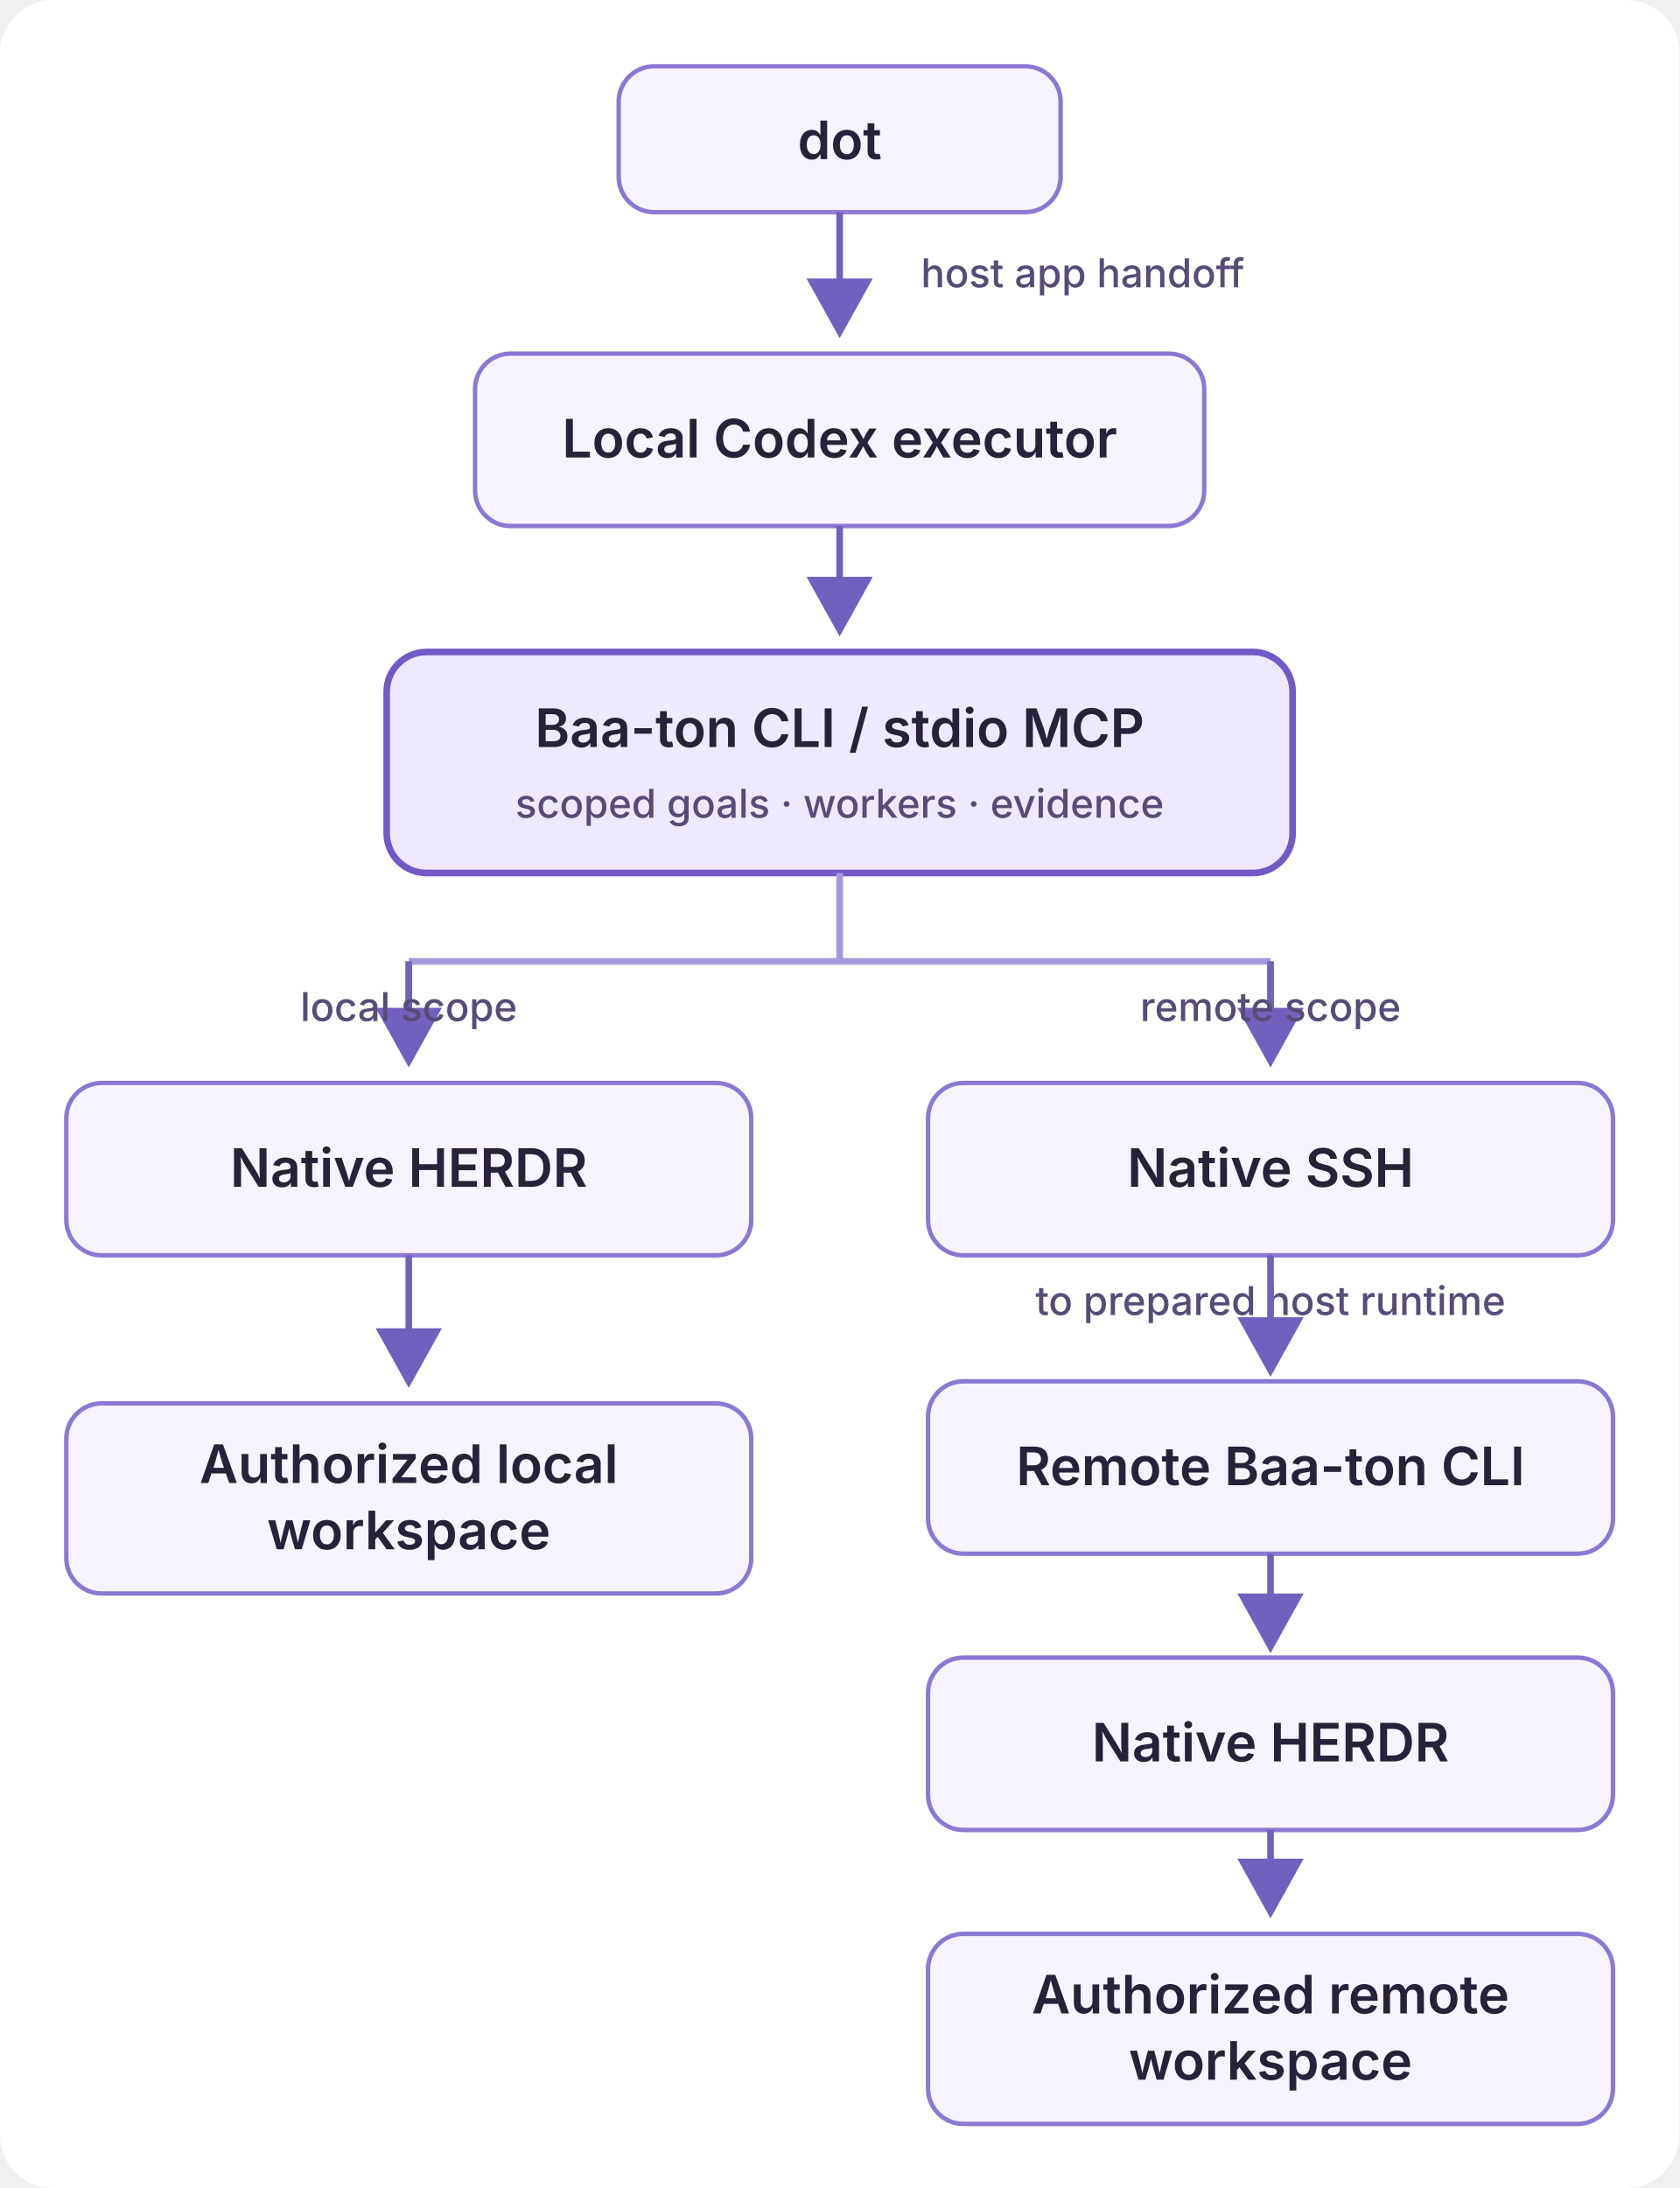
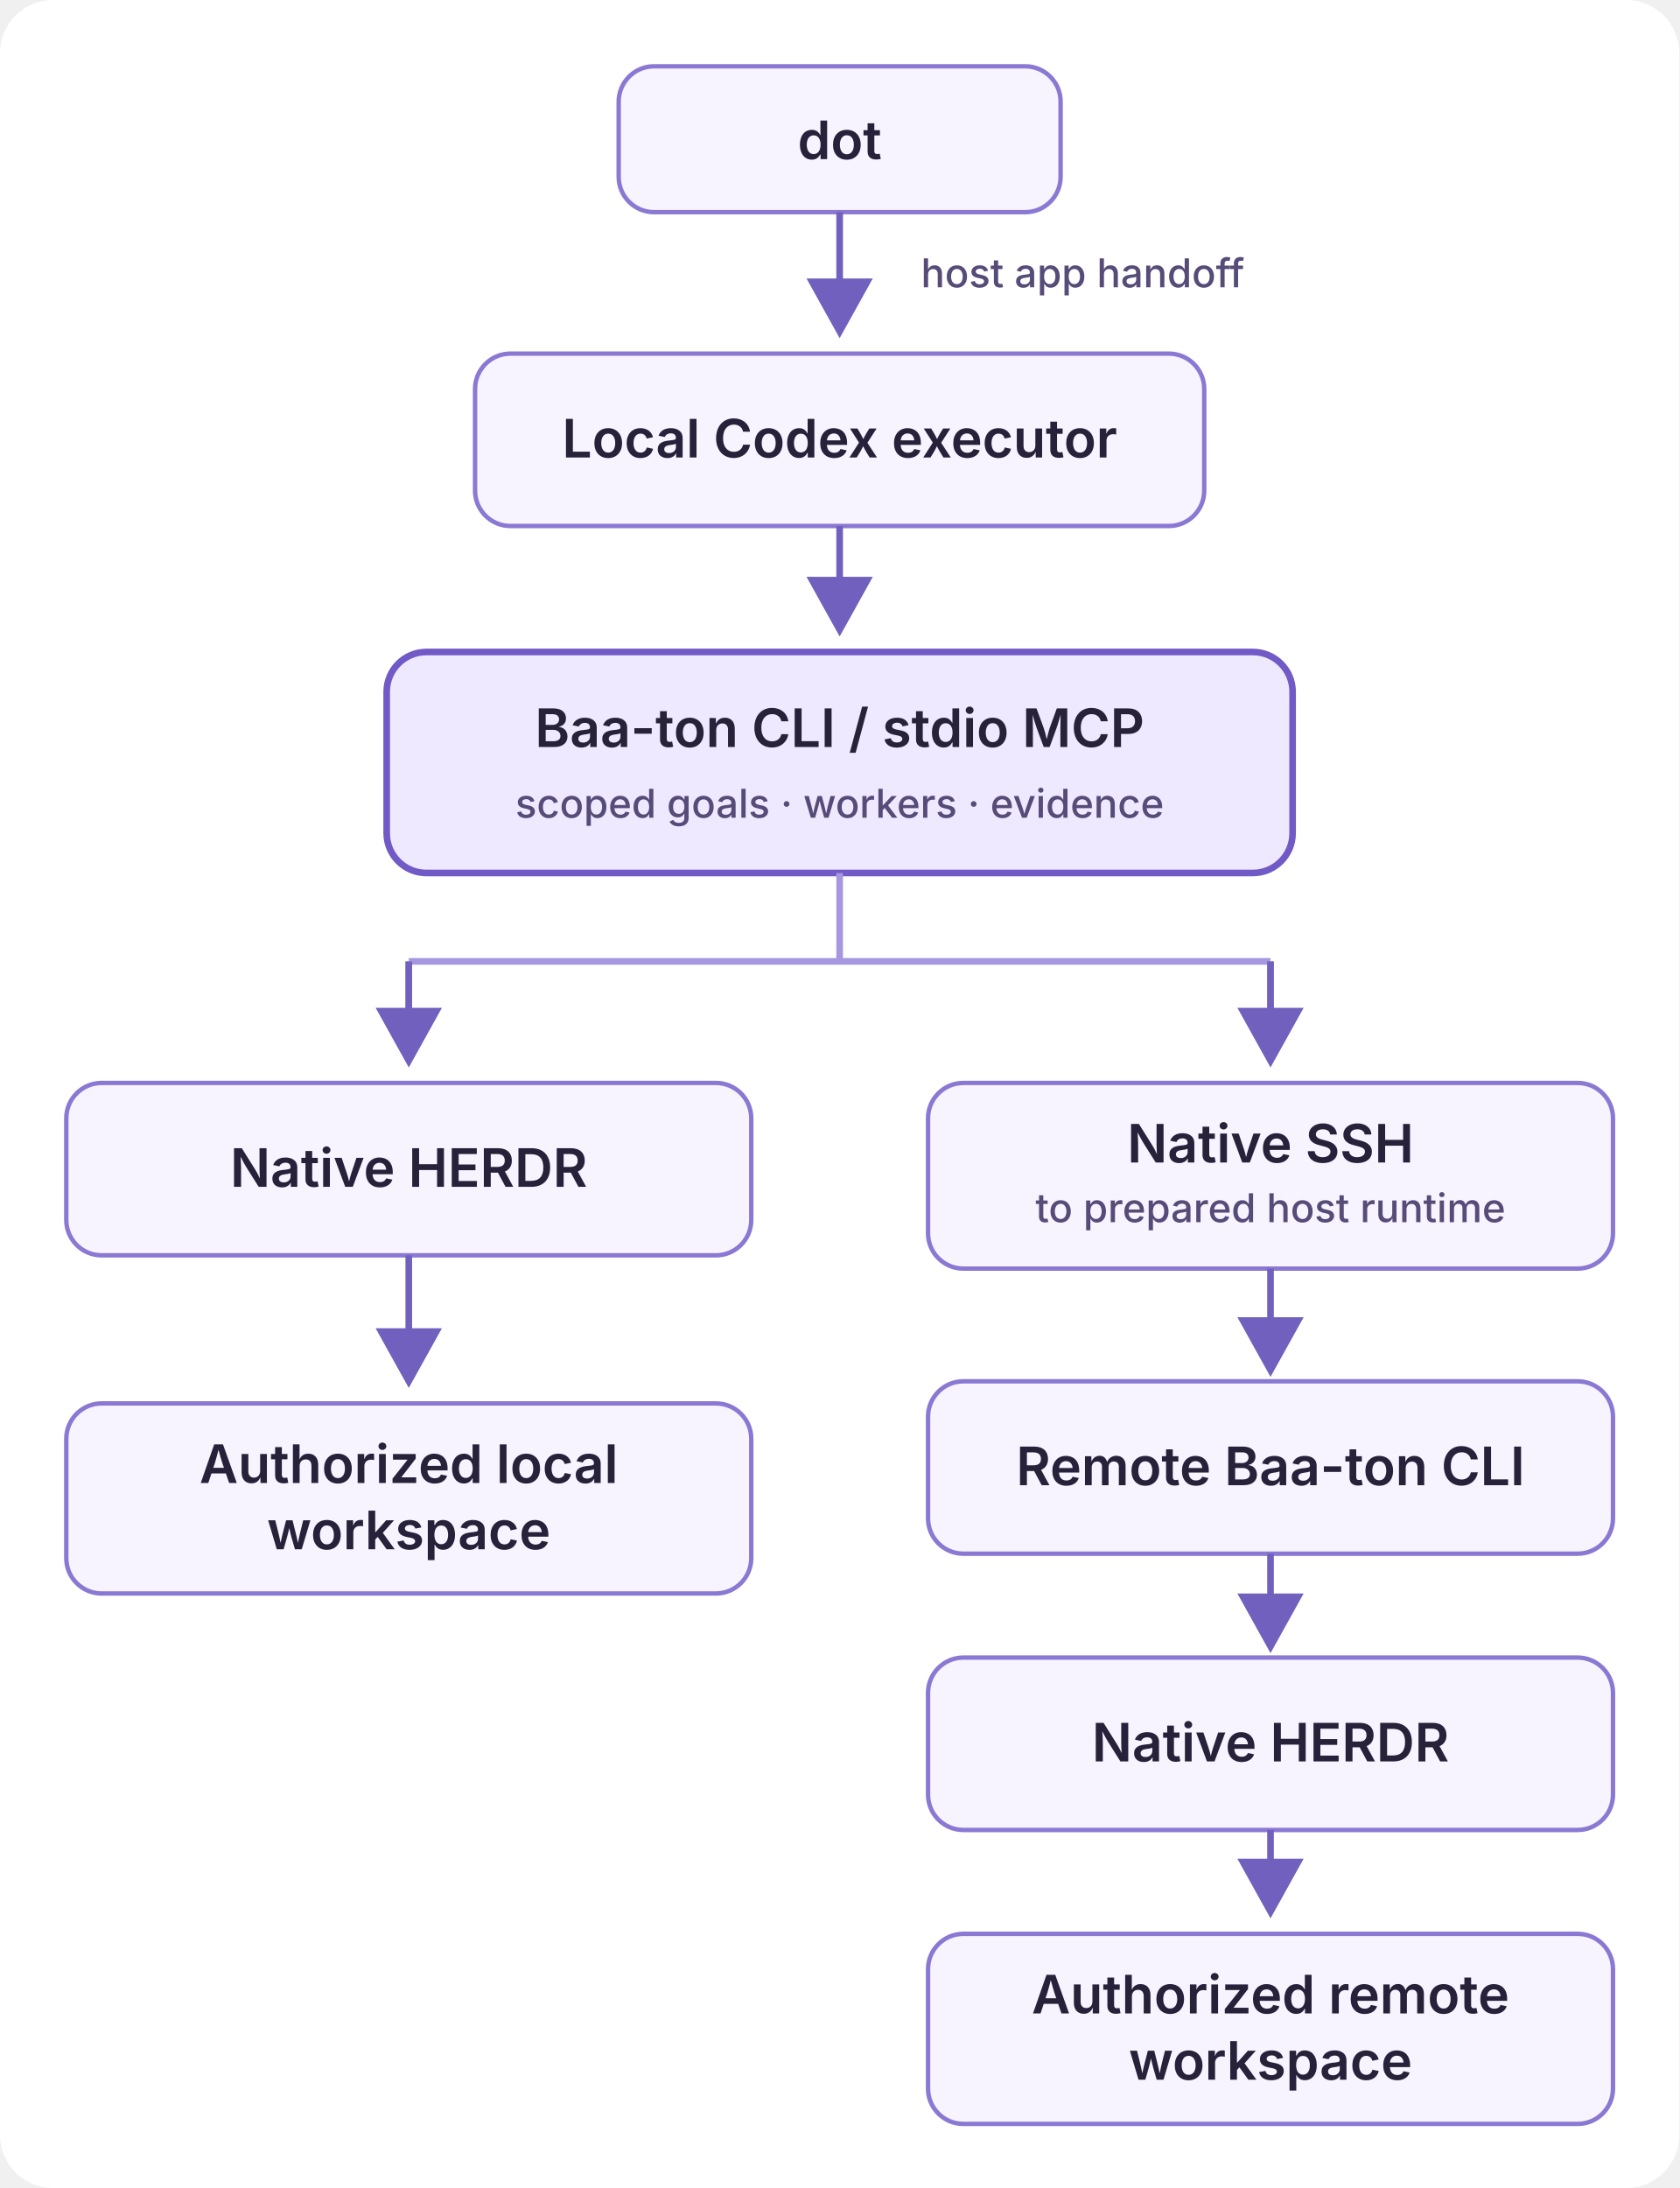
<svg xmlns="http://www.w3.org/2000/svg" width="760" height="990" viewBox="0 0 760 990" role="img" aria-labelledby="title desc">
  <defs>
    <marker id="arrow" markerWidth="12" markerHeight="12" refX="9" refY="6" orient="auto" markerUnits="strokeWidth">
      <path d="M1 1 L10 6 L1 11 Z" fill="#7160bd" />
    </marker>
    <style>
      .card { fill: #f7f4ff; stroke: #8b78d3; stroke-width: 2; rx: 16; }
      .primary { fill: #eee9ff; stroke: #7159c6; stroke-width: 3; rx: 18; }
      .label { fill: #28213a; font: 600 24px -apple-system, BlinkMacSystemFont, "Segoe UI", sans-serif; text-anchor: middle; }
      .small { fill: #574b78; font: 500 18px -apple-system, BlinkMacSystemFont, "Segoe UI", sans-serif; text-anchor: middle; }
      .edge { fill: none; stroke: #7160bd; stroke-width: 3; marker-end: url(#arrow); }
      .branch { fill: none; stroke: #a697de; stroke-width: 3; }
    </style>
  </defs>
  <rect x="0" y="0" width="760" height="990" rx="24" fill="#fff" />
  <rect class="card" x="280" y="30" width="200" height="66" />
  <text class="label" x="380" y="72">dot</text>
  <path class="edge" d="M380 96 V150" />
  <text class="small" x="490" y="130">host app handoff</text>
  <rect class="card" x="215" y="160" width="330" height="78" />
  <text class="label" x="380" y="207">Local Codex executor</text>
  <path class="edge" d="M380 238 V285" />
  <rect class="primary" x="175" y="295" width="410" height="100" />
  <text class="label" x="380" y="338">Baa-ton CLI / stdio MCP</text>
  <text class="small" x="380" y="370">scoped goals · workers · evidence</text>
  <path class="branch" d="M380 395 V435 M185 435 H575 M185 435 V480 M575 435 V480" />
  <path class="edge" d="M185 435 V480" />
  <path class="edge" d="M575 435 V480" />
-   <text class="small" x="185" y="462">local scope</text>
-   <text class="small" x="575" y="462">remote scope</text>
  <rect class="card" x="30" y="490" width="310" height="78" />
  <text class="label" x="185" y="537">Native HERDR</text>
  <path class="edge" d="M185 568 V625" />
  <rect class="card" x="30" y="635" width="310" height="86" />
  <text class="label" x="185" y="671">Authorized local</text>
  <text class="label" x="185" y="701">workspace</text>
-   <rect class="card" x="420" y="490" width="310" height="78" />
-   <text class="label" x="575" y="537">Native SSH</text>
-   <text class="small" x="575" y="595">to prepared host runtime</text>
-   <path class="edge" d="M575 568 V620" />
+   <rect class="card" x="420" y="490" width="310" height="84" />
+   <text class="label" x="575" y="526">Native SSH</text>
+   <text class="small" x="575" y="553">to prepared host runtime</text>
+   <path class="edge" d="M575 574 V620" />
  <rect class="card" x="420" y="625" width="310" height="78" />
  <text class="label" x="575" y="672">Remote Baa-ton CLI</text>
  <path class="edge" d="M575 703 V745" />
  <rect class="card" x="420" y="750" width="310" height="78" />
  <text class="label" x="575" y="797">Native HERDR</text>
  <path class="edge" d="M575 828 V865" />
  <rect class="card" x="420" y="875" width="310" height="86" />
  <text class="label" x="575" y="911">Authorized remote</text>
  <text class="label" x="575" y="941">workspace</text>
</svg>
